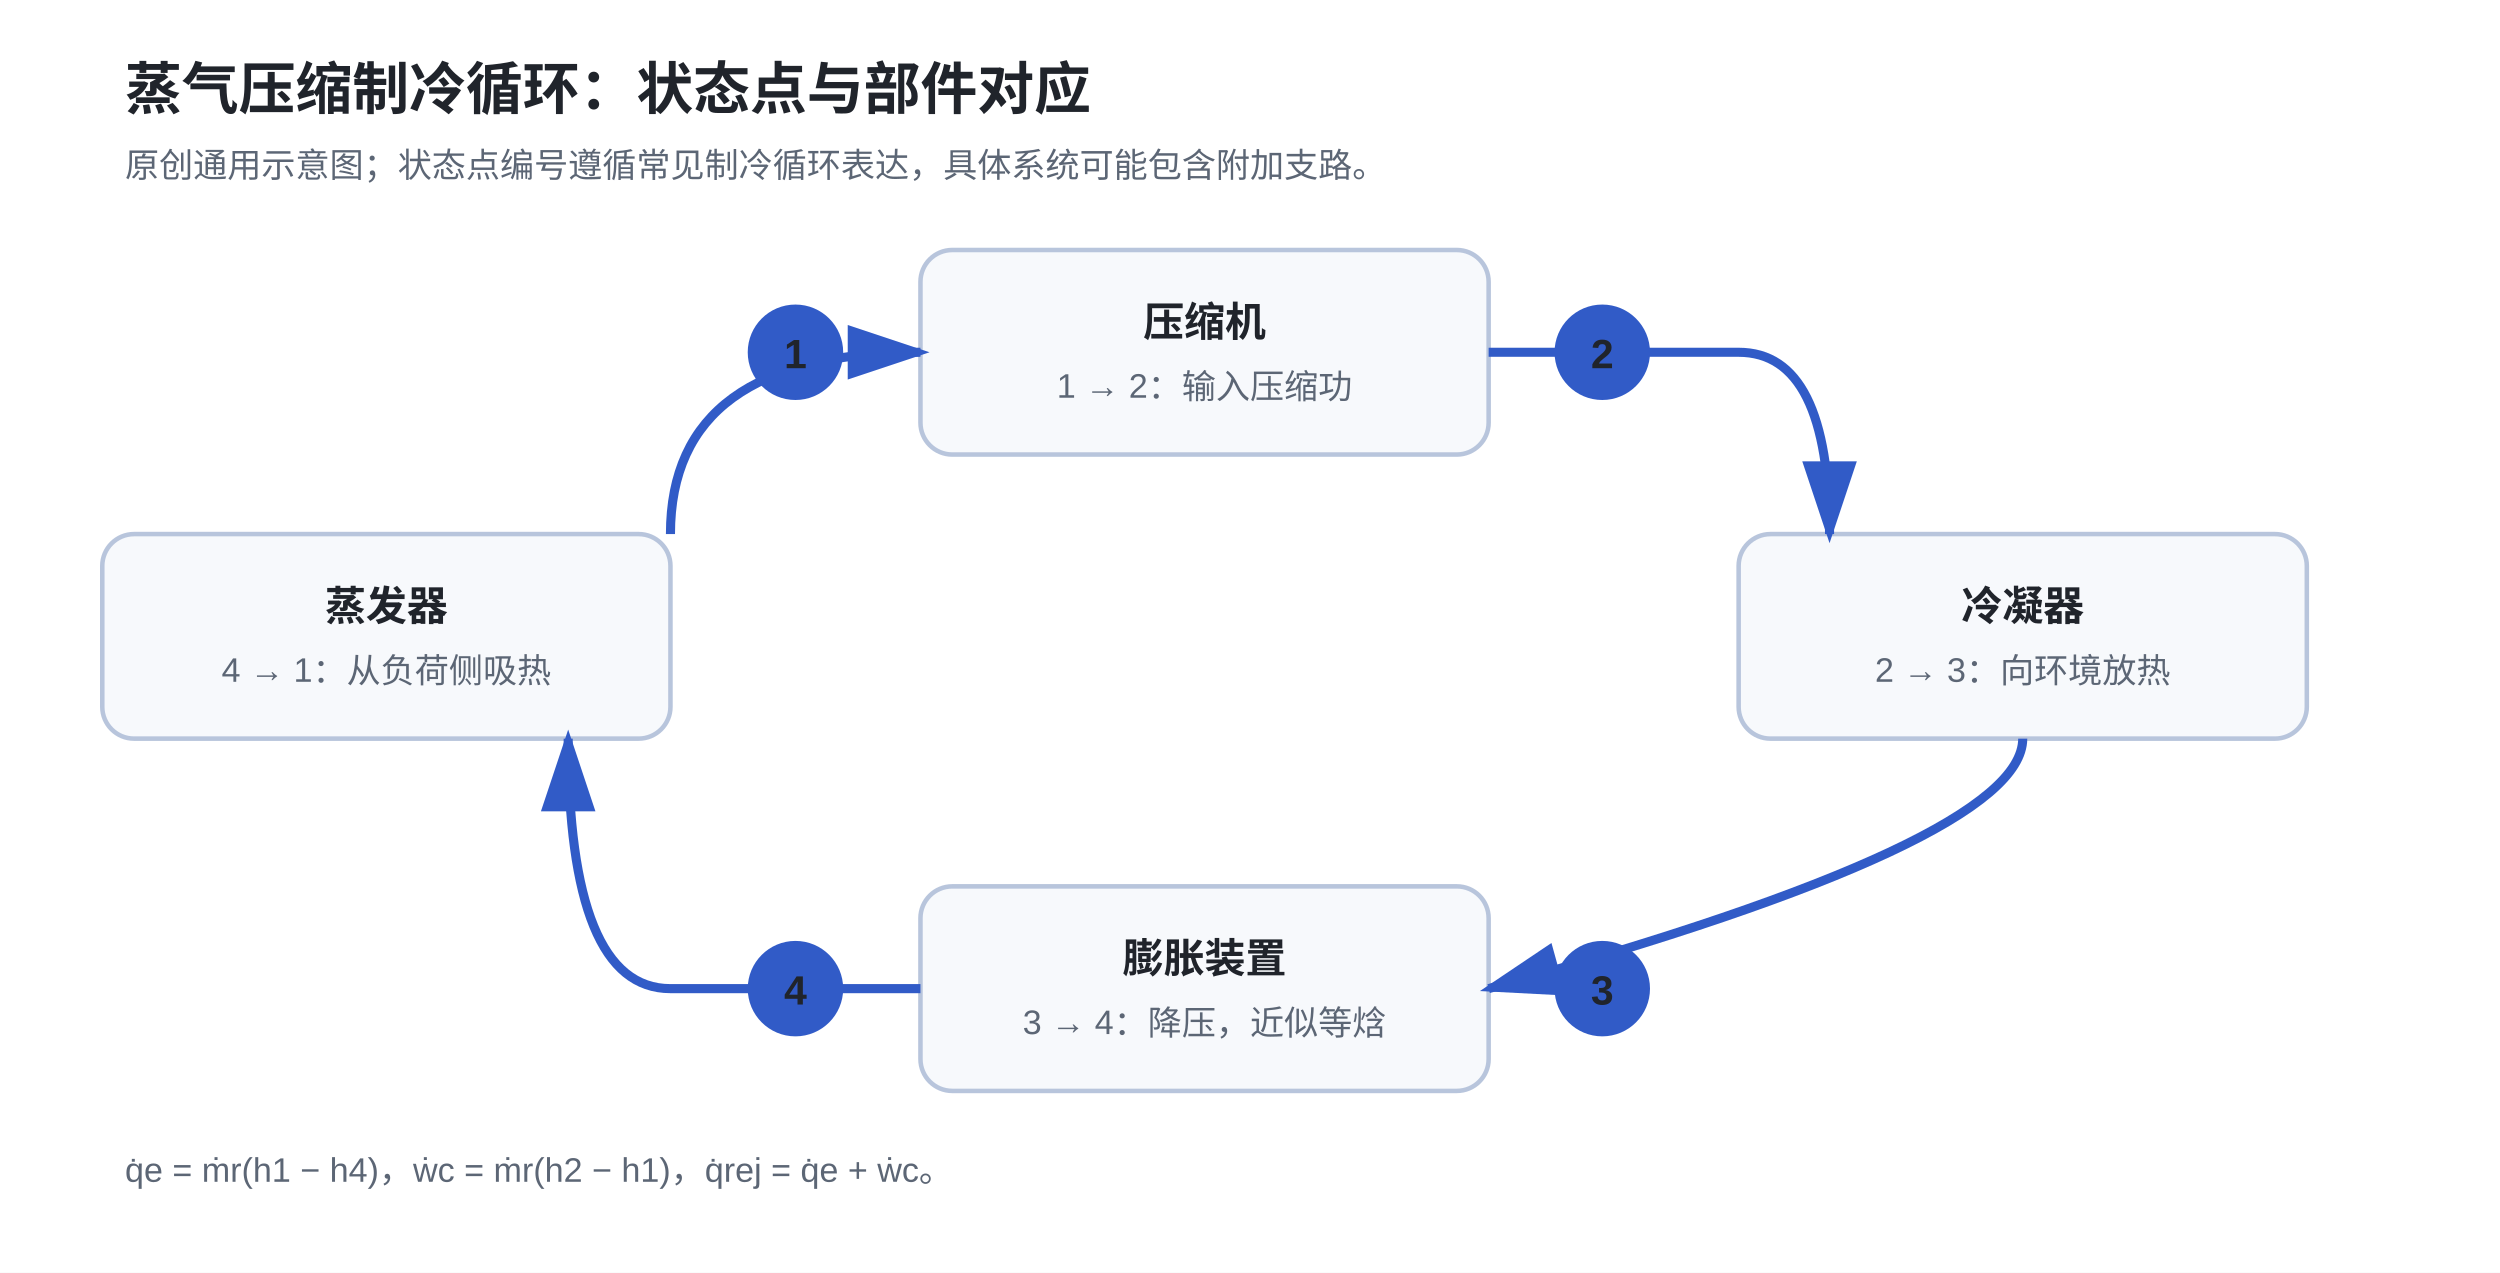
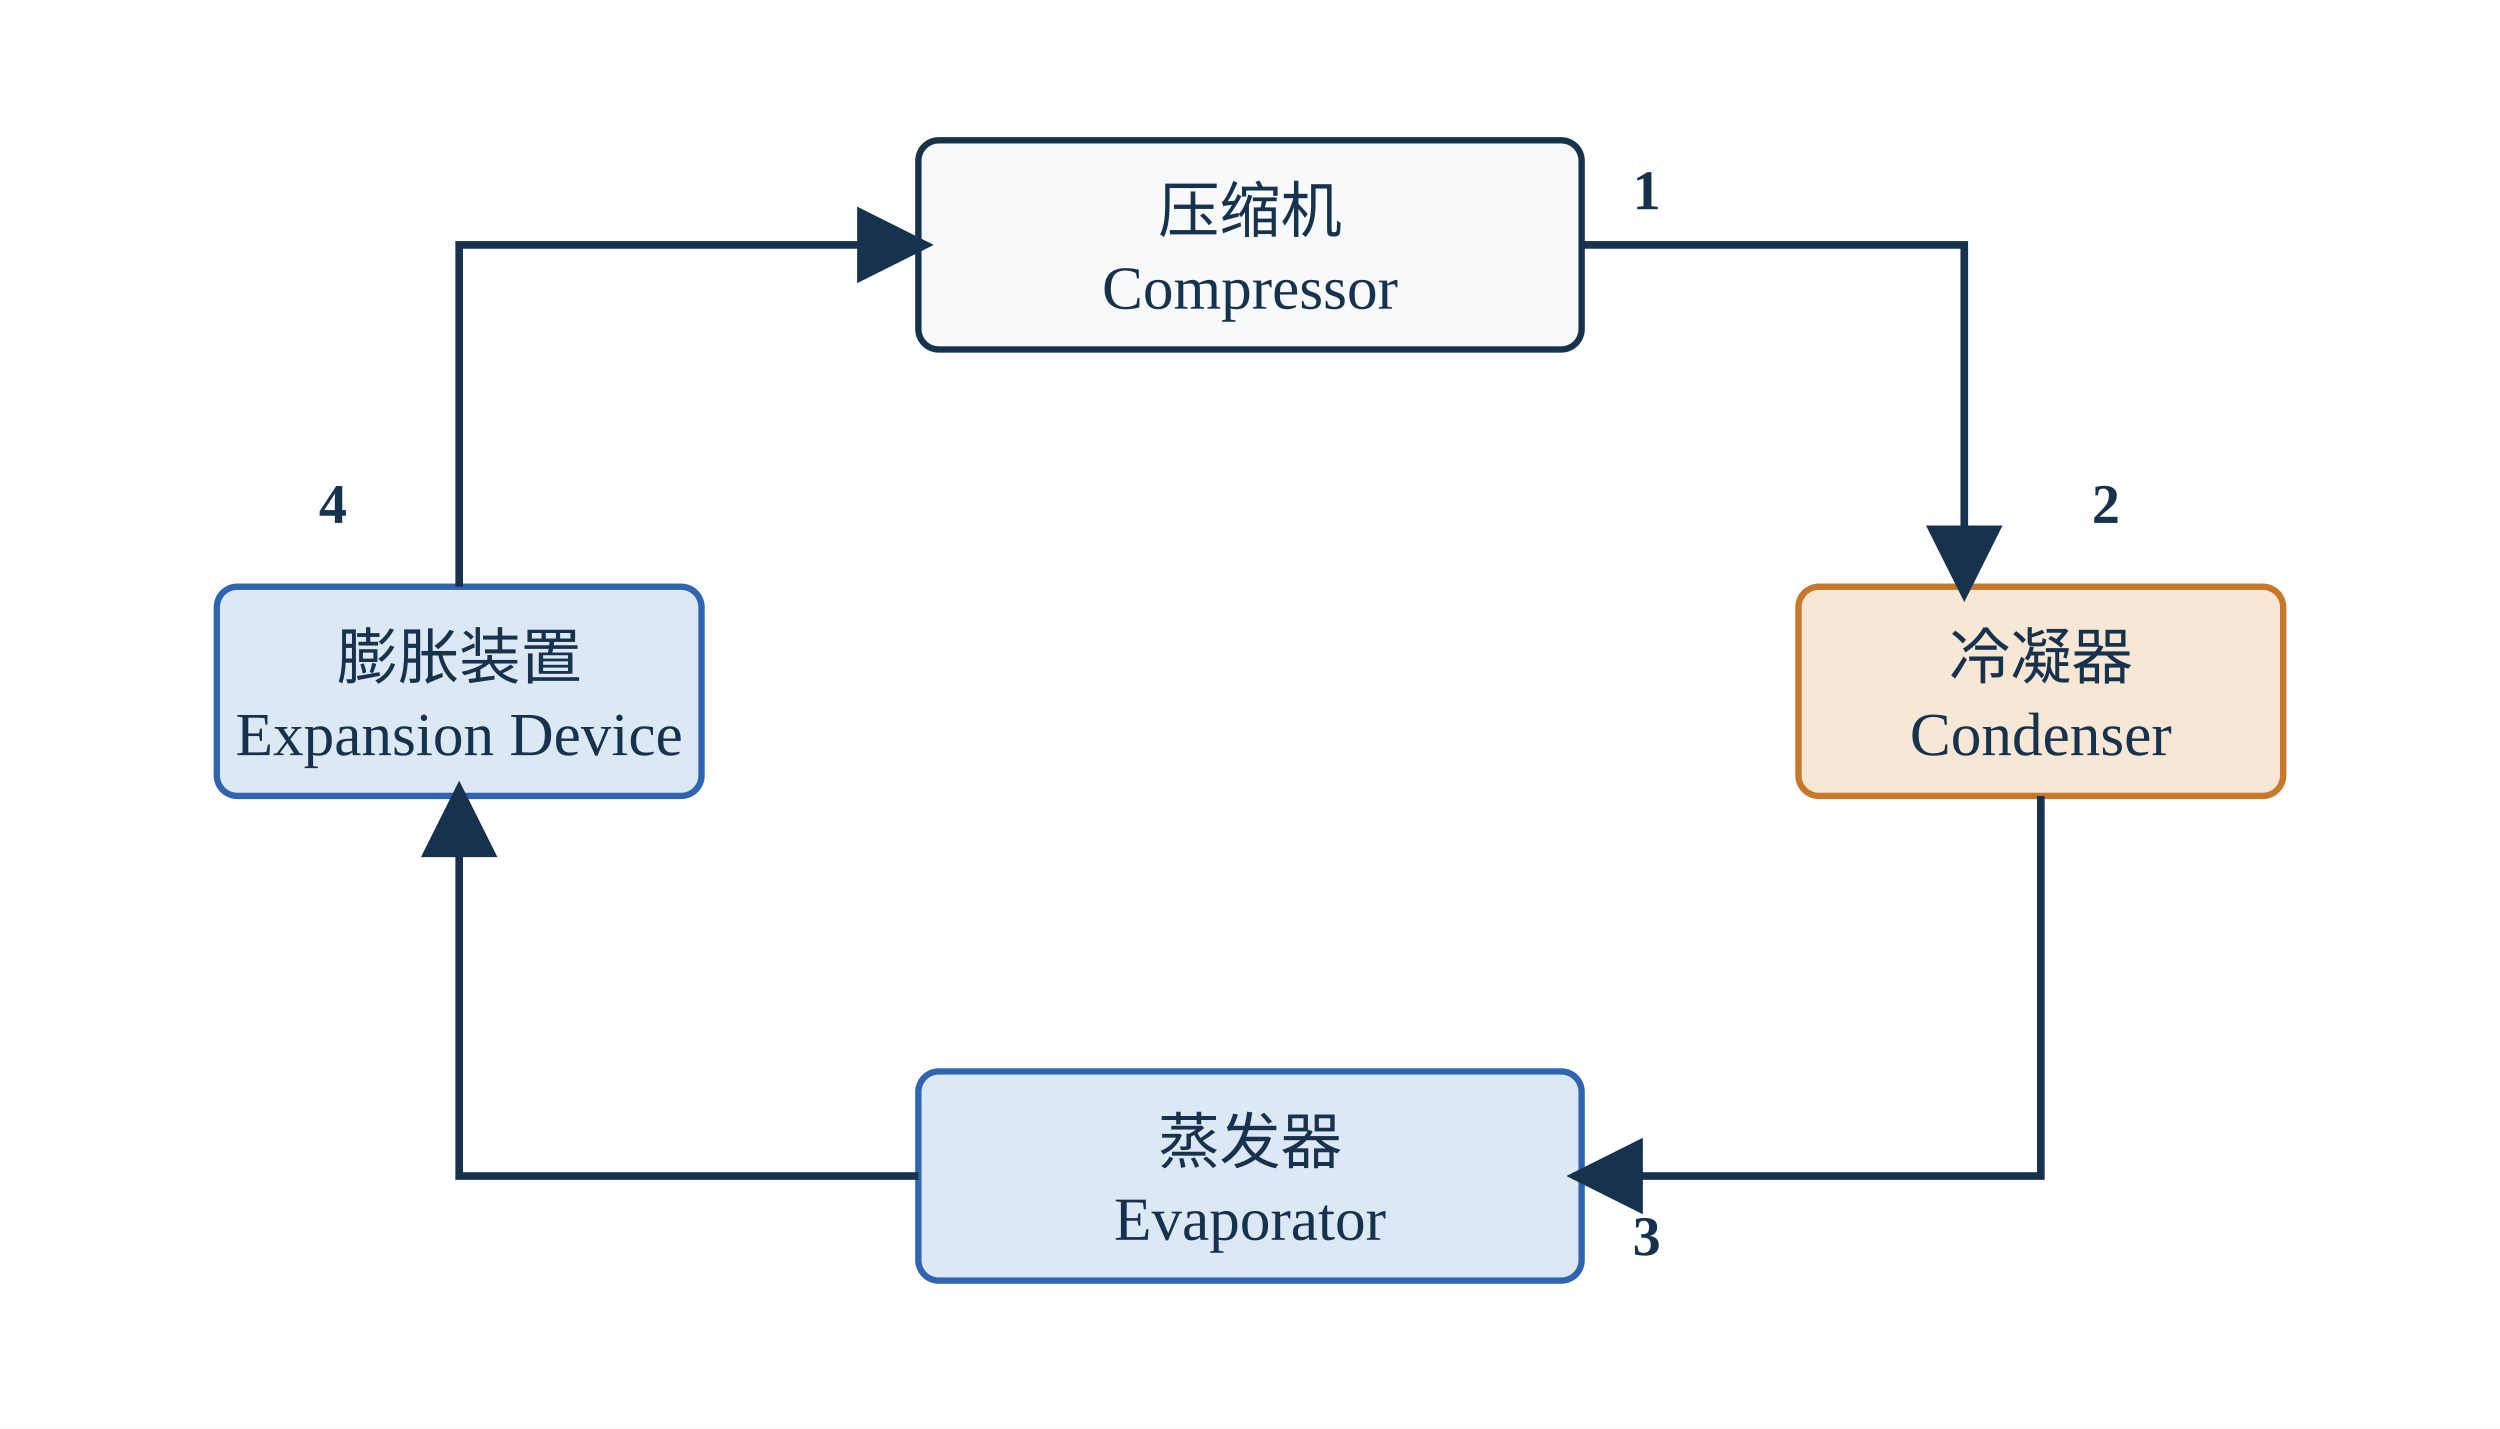
- <svg xmlns="http://www.w3.org/2000/svg" width="1100" height="560" viewBox="0 0 1100 560" role="img" aria-labelledby="title desc">
+ <svg xmlns="http://www.w3.org/2000/svg" viewBox="0 0 980 560" role="img" aria-label="Vapor compression refrigeration cycle">
  <defs>
-     <marker id="arr" markerWidth="10" markerHeight="10" refX="8" refY="3" orient="auto">
-       <path d="M0,0 L0,6 L9,3 z" fill="#315bc7" />
+     <marker id="arrow" markerWidth="10" markerHeight="10" refX="8" refY="5" orient="auto">
+       <path d="M0,0 L10,5 L0,10 Z" fill="#17324d" />
    </marker>
    <style>
-     .title{font:700 25px Arial,'Noto Sans CJK SC',sans-serif;fill:#20242b}
-     .label{font:600 18px Arial,'Noto Sans CJK SC',sans-serif;fill:#20242b}
-     .small{font:15px Arial,'Noto Sans CJK SC',sans-serif;fill:#5c6675}
-     .box{fill:#f7f9fc;stroke:#b8c5dc;stroke-width:2;rx:14}
-     .line{stroke:#315bc7;stroke-width:4;fill:none;marker-end:url(#arr)}
-   </style>
+       .box{fill:#f7f9fb;stroke:#17324d;stroke-width:2.5}.hot{fill:#f8e7d4;stroke:#c7782b;stroke-width:2.5}.cold{fill:#dce9f5;stroke:#2f65b0;stroke-width:2.5}.line{fill:none;stroke:#17324d;stroke-width:3;marker-end:url(#arrow)}.label{font-family:'Times New Roman','SimSun','宋体','Songti SC',serif;font-size:24px;fill:#17324d;text-anchor:middle}.num{font-family:'Times New Roman',Times,serif;font-size:22px;font-weight:bold;fill:#17324d}
+     </style>
  </defs>
-   <rect width="1100" height="560" fill="#fff" />
-   <text x="55" y="48" class="title">蒸气压缩制冷循环：状态点与部件对应</text>
-   <text x="55" y="78" class="small">原创通用示意图；状态点编号遵循常见制冷循环表达，具体系统可能包含附加支路。</text>
-   <rect x="405" y="110" width="250" height="90" class="box" />
-   <text x="530" y="148" text-anchor="middle" class="label">压缩机</text>
-   <text x="530" y="175" text-anchor="middle" class="small">1 → 2：输入压缩功</text>
-   <rect x="765" y="235" width="250" height="90" class="box" />
-   <text x="890" y="273" text-anchor="middle" class="label">冷凝器</text>
-   <text x="890" y="300" text-anchor="middle" class="small">2 → 3：向环境放热</text>
-   <rect x="405" y="390" width="250" height="90" class="box" />
-   <text x="530" y="428" text-anchor="middle" class="label">膨胀装置</text>
-   <text x="530" y="455" text-anchor="middle" class="small">3 → 4：降压，近似等焓</text>
-   <rect x="45" y="235" width="250" height="90" class="box" />
-   <text x="170" y="273" text-anchor="middle" class="label">蒸发器</text>
-   <text x="170" y="300" text-anchor="middle" class="small">4 → 1：从负荷侧吸热</text>
-   <path d="M655 155 H765 Q805 155 805 235" class="line" />
-   <path d="M890 325 Q890 370 655 435" class="line" />
-   <path d="M405 435 H295 Q250 435 250 325" class="line" />
-   <path d="M295 235 Q295 155 405 155" class="line" />
-   <circle cx="350" cy="155" r="21" fill="#315bc7" />
-   <text x="350" y="162" text-anchor="middle" fill="#fff" class="label">1</text>
-   <circle cx="705" cy="155" r="21" fill="#315bc7" />
-   <text x="705" y="162" text-anchor="middle" fill="#fff" class="label">2</text>
-   <circle cx="705" cy="435" r="21" fill="#315bc7" />
-   <text x="705" y="442" text-anchor="middle" fill="#fff" class="label">3</text>
-   <circle cx="350" cy="435" r="21" fill="#315bc7" />
-   <text x="350" y="442" text-anchor="middle" fill="#fff" class="label">4</text>
-   <text x="55" y="520" class="small">q̇e = ṁr(h1 − h4)，ẇc = ṁr(h2 − h1)，q̇rej = q̇e + ẇc。</text>
+   <rect width="980" height="560" fill="#fff" />
+   <rect x="360" y="55" width="260" height="82" rx="8" class="box" />
+   <rect x="705" y="230" width="190" height="82" rx="8" class="hot" />
+   <rect x="360" y="420" width="260" height="82" rx="8" class="cold" />
+   <rect x="85" y="230" width="190" height="82" rx="8" class="cold" />
+   <path d="M620 96 H770 V230" class="line" />
+   <path d="M800 312 V461 H620" class="line" />
+   <path d="M360 461 H180 V312" class="line" />
+   <path d="M180 230 V96 H360" class="line" />
+   <text x="490" y="91" class="label">压缩机</text>
+   <text x="490" y="121" class="label">Compressor</text>
+   <text x="800" y="266" class="label">冷凝器</text>
+   <text x="800" y="296" class="label">Condenser</text>
+   <text x="490" y="456" class="label">蒸发器</text>
+   <text x="490" y="486" class="label">Evaporator</text>
+   <text x="180" y="266" class="label">膨胀装置</text>
+   <text x="180" y="296" class="label">Expansion Device</text>
+   <text x="640" y="82" class="num">1</text>
+   <text x="820" y="205" class="num">2</text>
+   <text x="640" y="492" class="num">3</text>
+   <text x="125" y="205" class="num">4</text>
</svg>
